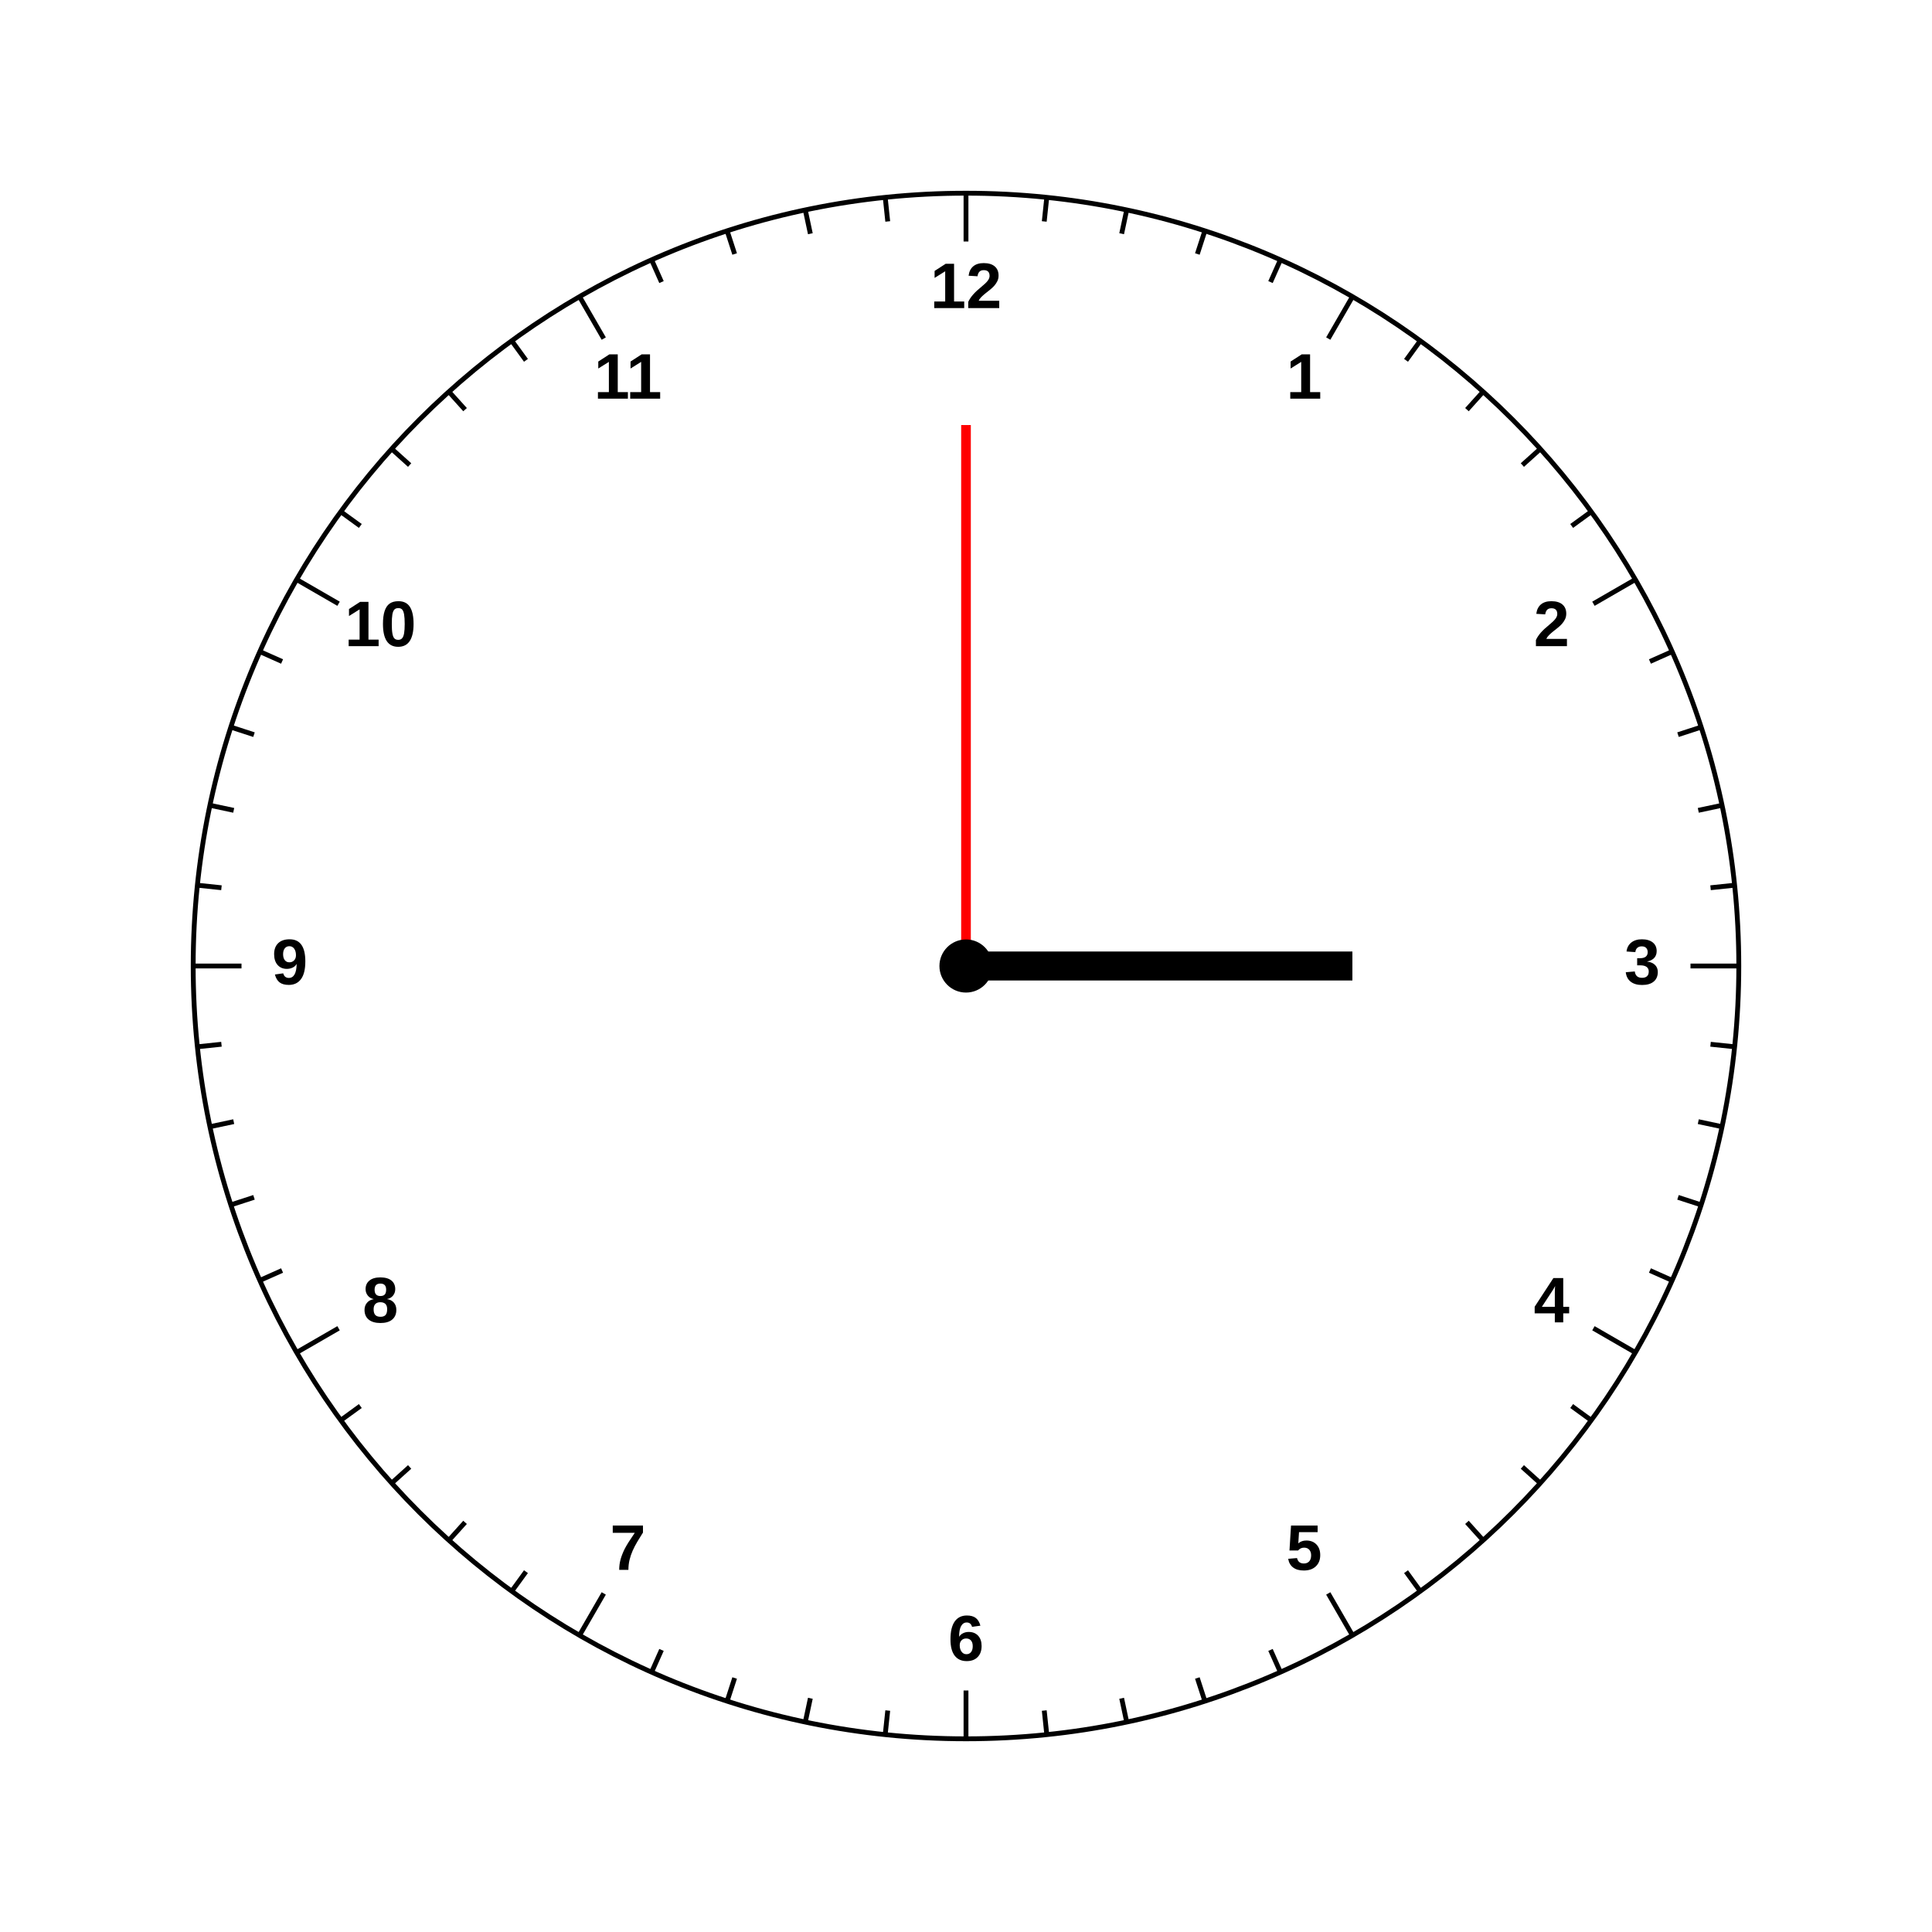
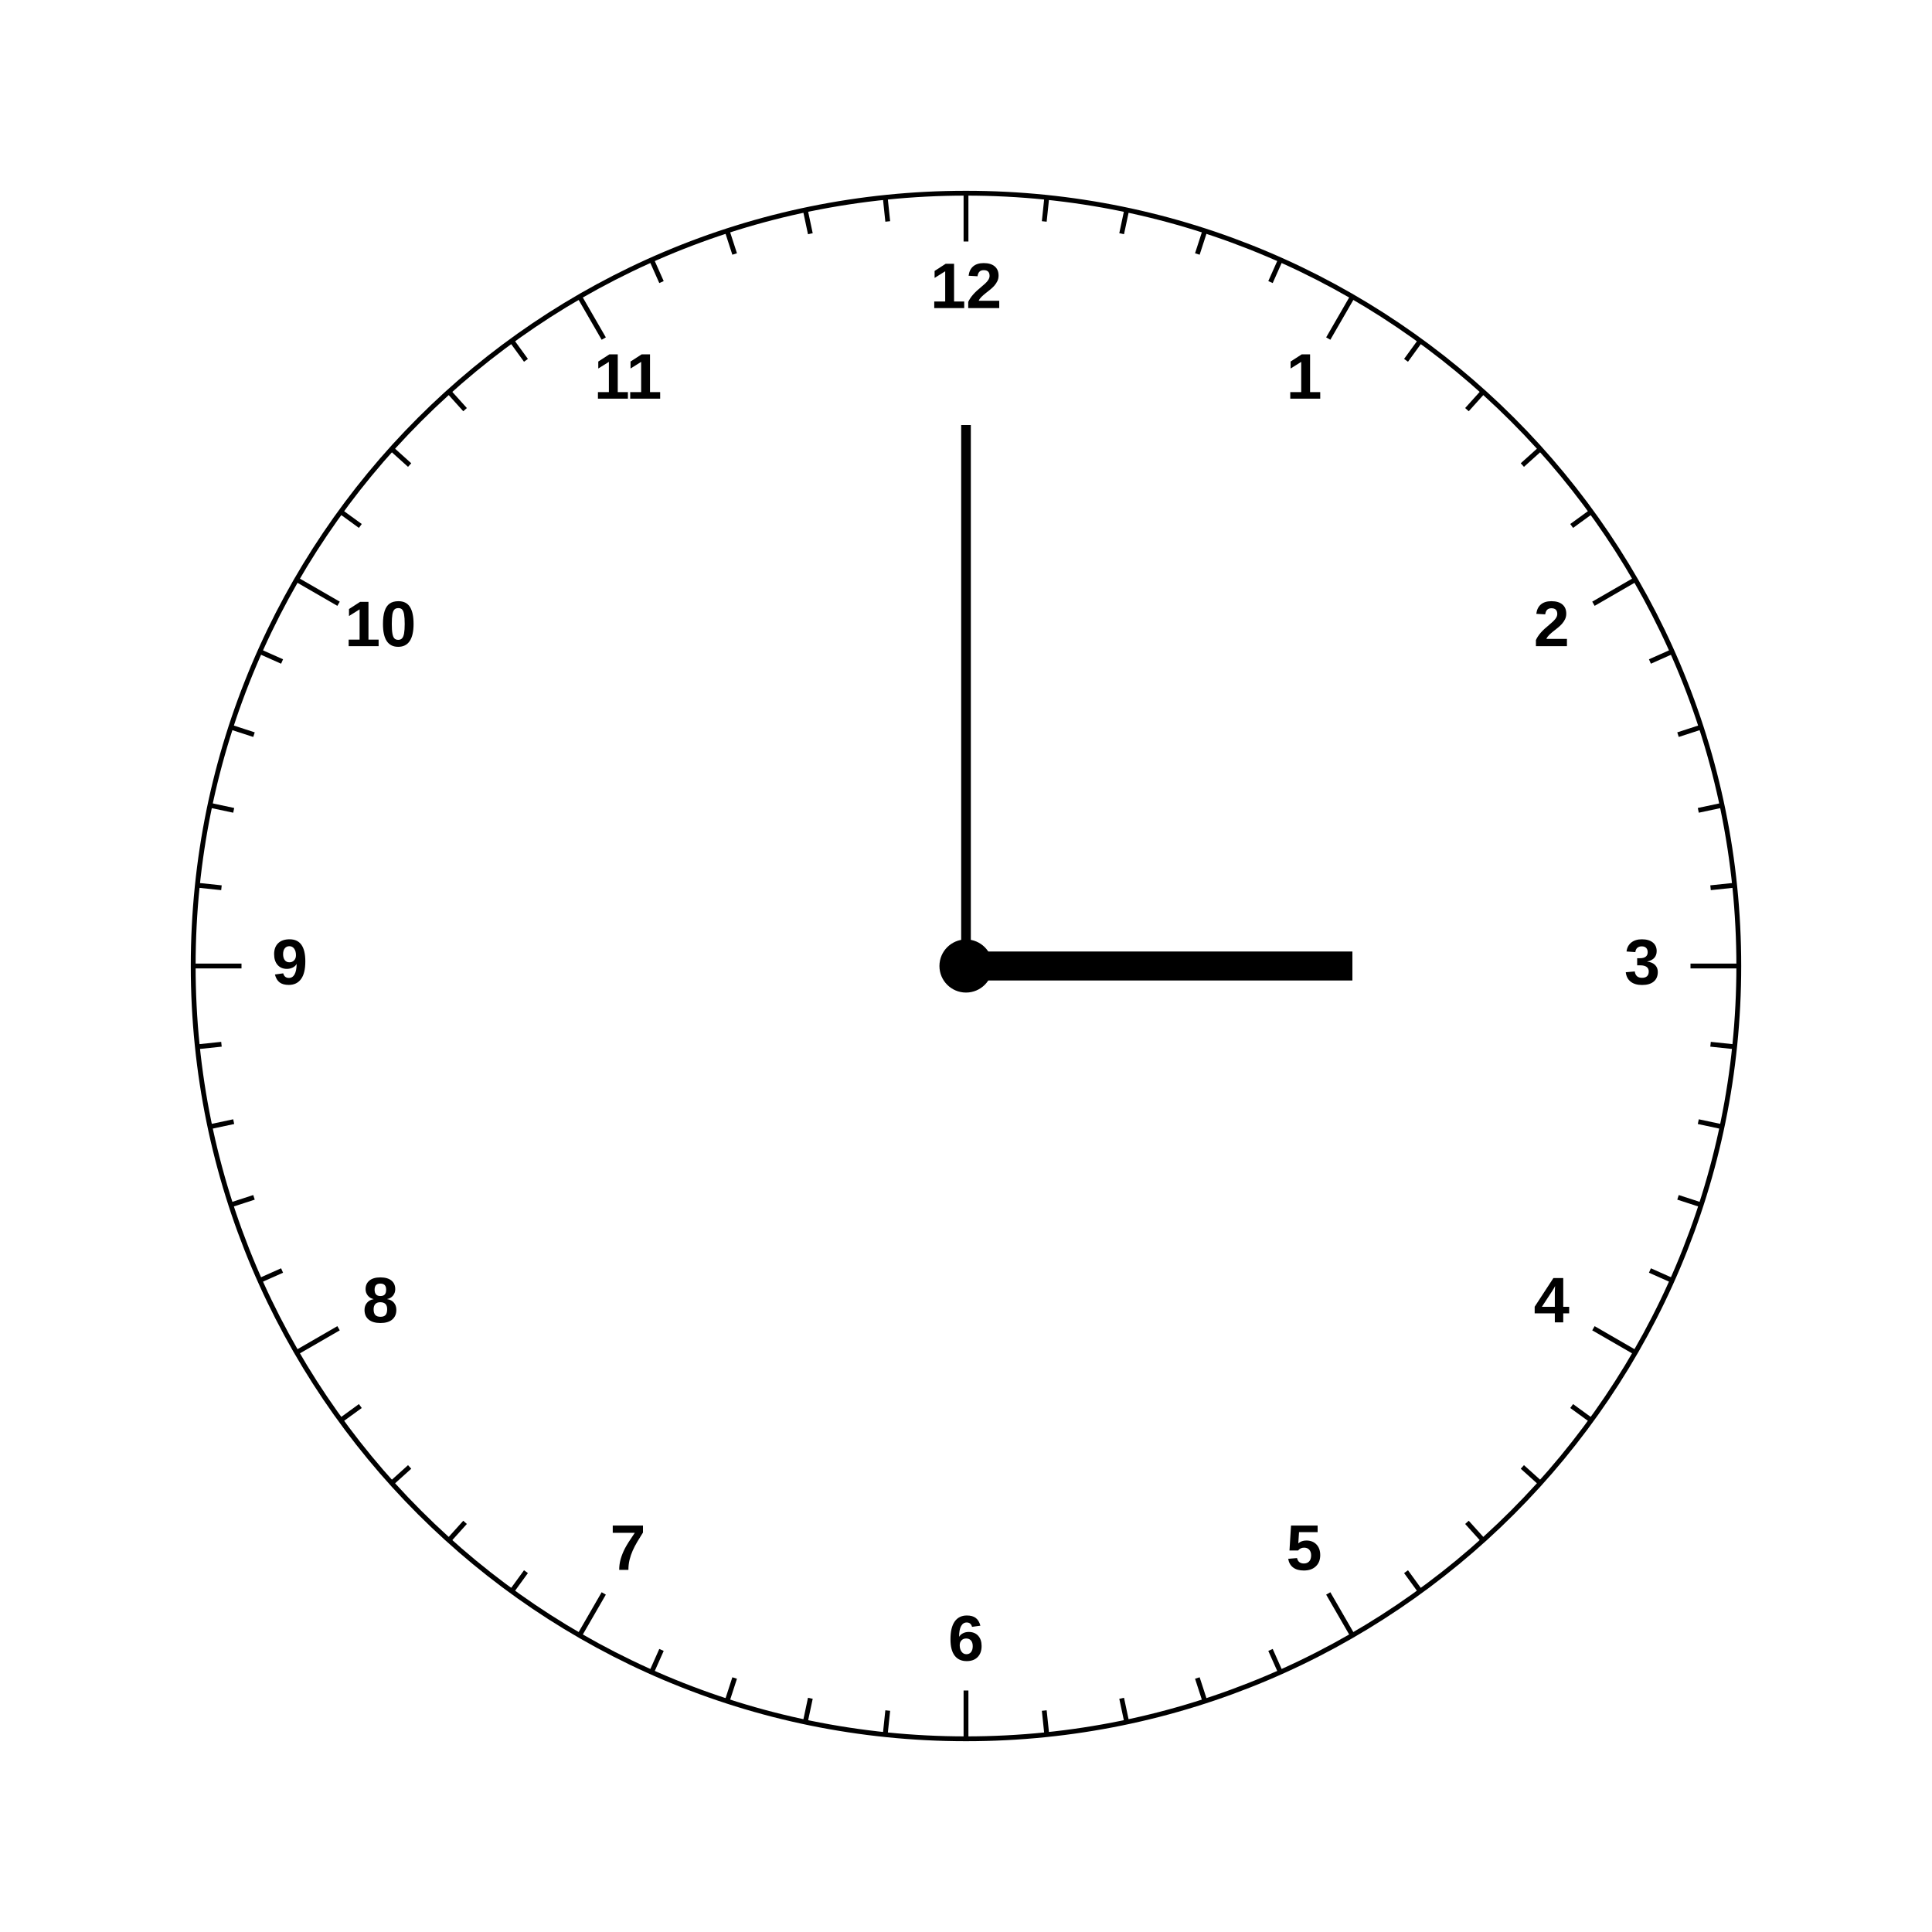
<svg xmlns="http://www.w3.org/2000/svg" width="800" height="800">
  <defs>
    <style type="text/css">
circle {fill:none; stroke-width: 2px; stroke: #000;}
circle.centre-circ {fill:#000;}
line {stroke-width: 2px; stroke: #000;}
text {dominant-baseline: middle; text-anchor:middle;      font-family:Arial,Helvetica;font-size: 20pt;      font-weight: bold;}
text.min-labels {font-size: 14pt; font-weight: normal;}
- line.mn-hand {stroke-width: 4px; stroke: #f00;}
+ line.mn-hand {stroke-width: 4px; stroke: #000;}
line.hr-hand {stroke-width: 12px; stroke: #000;}
</style>
  </defs>
  <line x1="400" y1="400" x2="400.0" y2="176.0" class="mn-hand" />
  <line x1="400" y1="400" x2="560.0" y2="400.0" class="hr-hand" />
  <circle cx="400" cy="400" r="320.0" />
  <text x="540.0" y="157.513">1</text>
  <line x1="550.0" y1="140.192" x2="560.0" y2="122.872" />
  <line x1="582.213" y1="149.205" x2="588.091" y2="141.115" />
  <line x1="607.43" y1="169.625" x2="614.122" y2="162.194" />
  <line x1="630.375" y1="192.57" x2="637.806" y2="185.878" />
  <line x1="650.795" y1="217.787" x2="658.885" y2="211.909" />
  <text x="642.487" y="260.0">2</text>
  <line x1="659.808" y1="250" x2="677.128" y2="240" />
  <line x1="683.199" y1="273.912" x2="692.335" y2="269.844" />
  <line x1="694.828" y1="304.205" x2="704.338" y2="301.115" />
  <line x1="703.226" y1="335.547" x2="713.007" y2="333.468" />
  <line x1="708.302" y1="367.596" x2="718.247" y2="366.551" />
  <text x="680.0" y="400.0">3</text>
  <line x1="700.0" y1="400.0" x2="720.0" y2="400.0" />
  <line x1="708.302" y1="432.404" x2="718.247" y2="433.449" />
  <line x1="703.226" y1="464.453" x2="713.007" y2="466.532" />
  <line x1="694.828" y1="495.795" x2="704.338" y2="498.885" />
  <line x1="683.199" y1="526.088" x2="692.335" y2="530.156" />
  <text x="642.487" y="540.0">4</text>
  <line x1="659.808" y1="550.0" x2="677.128" y2="560.0" />
  <line x1="650.795" y1="582.213" x2="658.885" y2="588.091" />
  <line x1="630.375" y1="607.43" x2="637.806" y2="614.122" />
  <line x1="607.43" y1="630.375" x2="614.122" y2="637.806" />
  <line x1="582.213" y1="650.795" x2="588.091" y2="658.885" />
  <text x="540.0" y="642.487">5</text>
  <line x1="550.0" y1="659.808" x2="560.0" y2="677.128" />
  <line x1="526.088" y1="683.199" x2="530.156" y2="692.335" />
  <line x1="495.795" y1="694.828" x2="498.885" y2="704.338" />
  <line x1="464.453" y1="703.226" x2="466.532" y2="713.007" />
  <line x1="432.404" y1="708.302" x2="433.449" y2="718.247" />
  <text x="400" y="680.0">6</text>
  <line x1="400" y1="700.0" x2="400" y2="720.0" />
  <line x1="367.596" y1="708.302" x2="366.551" y2="718.247" />
  <line x1="335.547" y1="703.226" x2="333.468" y2="713.007" />
  <line x1="304.205" y1="694.828" x2="301.115" y2="704.338" />
  <line x1="273.912" y1="683.199" x2="269.844" y2="692.335" />
  <text x="260" y="642.487">7</text>
  <line x1="250" y1="659.808" x2="240" y2="677.128" />
  <line x1="217.787" y1="650.795" x2="211.909" y2="658.885" />
  <line x1="192.57" y1="630.375" x2="185.878" y2="637.806" />
  <line x1="169.625" y1="607.43" x2="162.194" y2="614.122" />
  <line x1="149.205" y1="582.213" x2="141.115" y2="588.091" />
  <text x="157.513" y="540">8</text>
  <line x1="140.192" y1="550" x2="122.872" y2="560" />
  <line x1="116.801" y1="526.088" x2="107.665" y2="530.156" />
  <line x1="105.172" y1="495.795" x2="95.662" y2="498.885" />
  <line x1="96.774" y1="464.453" x2="86.993" y2="466.532" />
  <line x1="91.698" y1="432.404" x2="81.753" y2="433.449" />
  <text x="120.0" y="400">9</text>
  <line x1="100.0" y1="400" x2="80.0" y2="400" />
  <line x1="91.698" y1="367.596" x2="81.753" y2="366.551" />
  <line x1="96.774" y1="335.547" x2="86.993" y2="333.468" />
  <line x1="105.172" y1="304.205" x2="95.662" y2="301.115" />
  <line x1="116.801" y1="273.912" x2="107.665" y2="269.844" />
  <text x="157.513" y="260.0">10</text>
  <line x1="140.192" y1="250" x2="122.872" y2="240" />
  <line x1="149.205" y1="217.787" x2="141.115" y2="211.909" />
  <line x1="169.625" y1="192.57" x2="162.194" y2="185.878" />
  <line x1="192.57" y1="169.625" x2="185.878" y2="162.194" />
  <line x1="217.787" y1="149.205" x2="211.909" y2="141.115" />
  <text x="260" y="157.513">11</text>
  <line x1="250" y1="140.192" x2="240" y2="122.872" />
  <line x1="273.912" y1="116.801" x2="269.844" y2="107.665" />
  <line x1="304.205" y1="105.172" x2="301.115" y2="95.662" />
  <line x1="335.547" y1="96.774" x2="333.468" y2="86.993" />
  <line x1="367.596" y1="91.698" x2="366.551" y2="81.753" />
  <text x="400" y="120.0">12</text>
  <line x1="400" y1="100.0" x2="400" y2="80.0" />
  <line x1="432.404" y1="91.698" x2="433.449" y2="81.753" />
  <line x1="464.453" y1="96.774" x2="466.532" y2="86.993" />
  <line x1="495.795" y1="105.172" x2="498.885" y2="95.662" />
  <line x1="526.088" y1="116.801" x2="530.156" y2="107.665" />
  <circle cx="400" cy="400" r="10" class="centre-circ" />
</svg>
